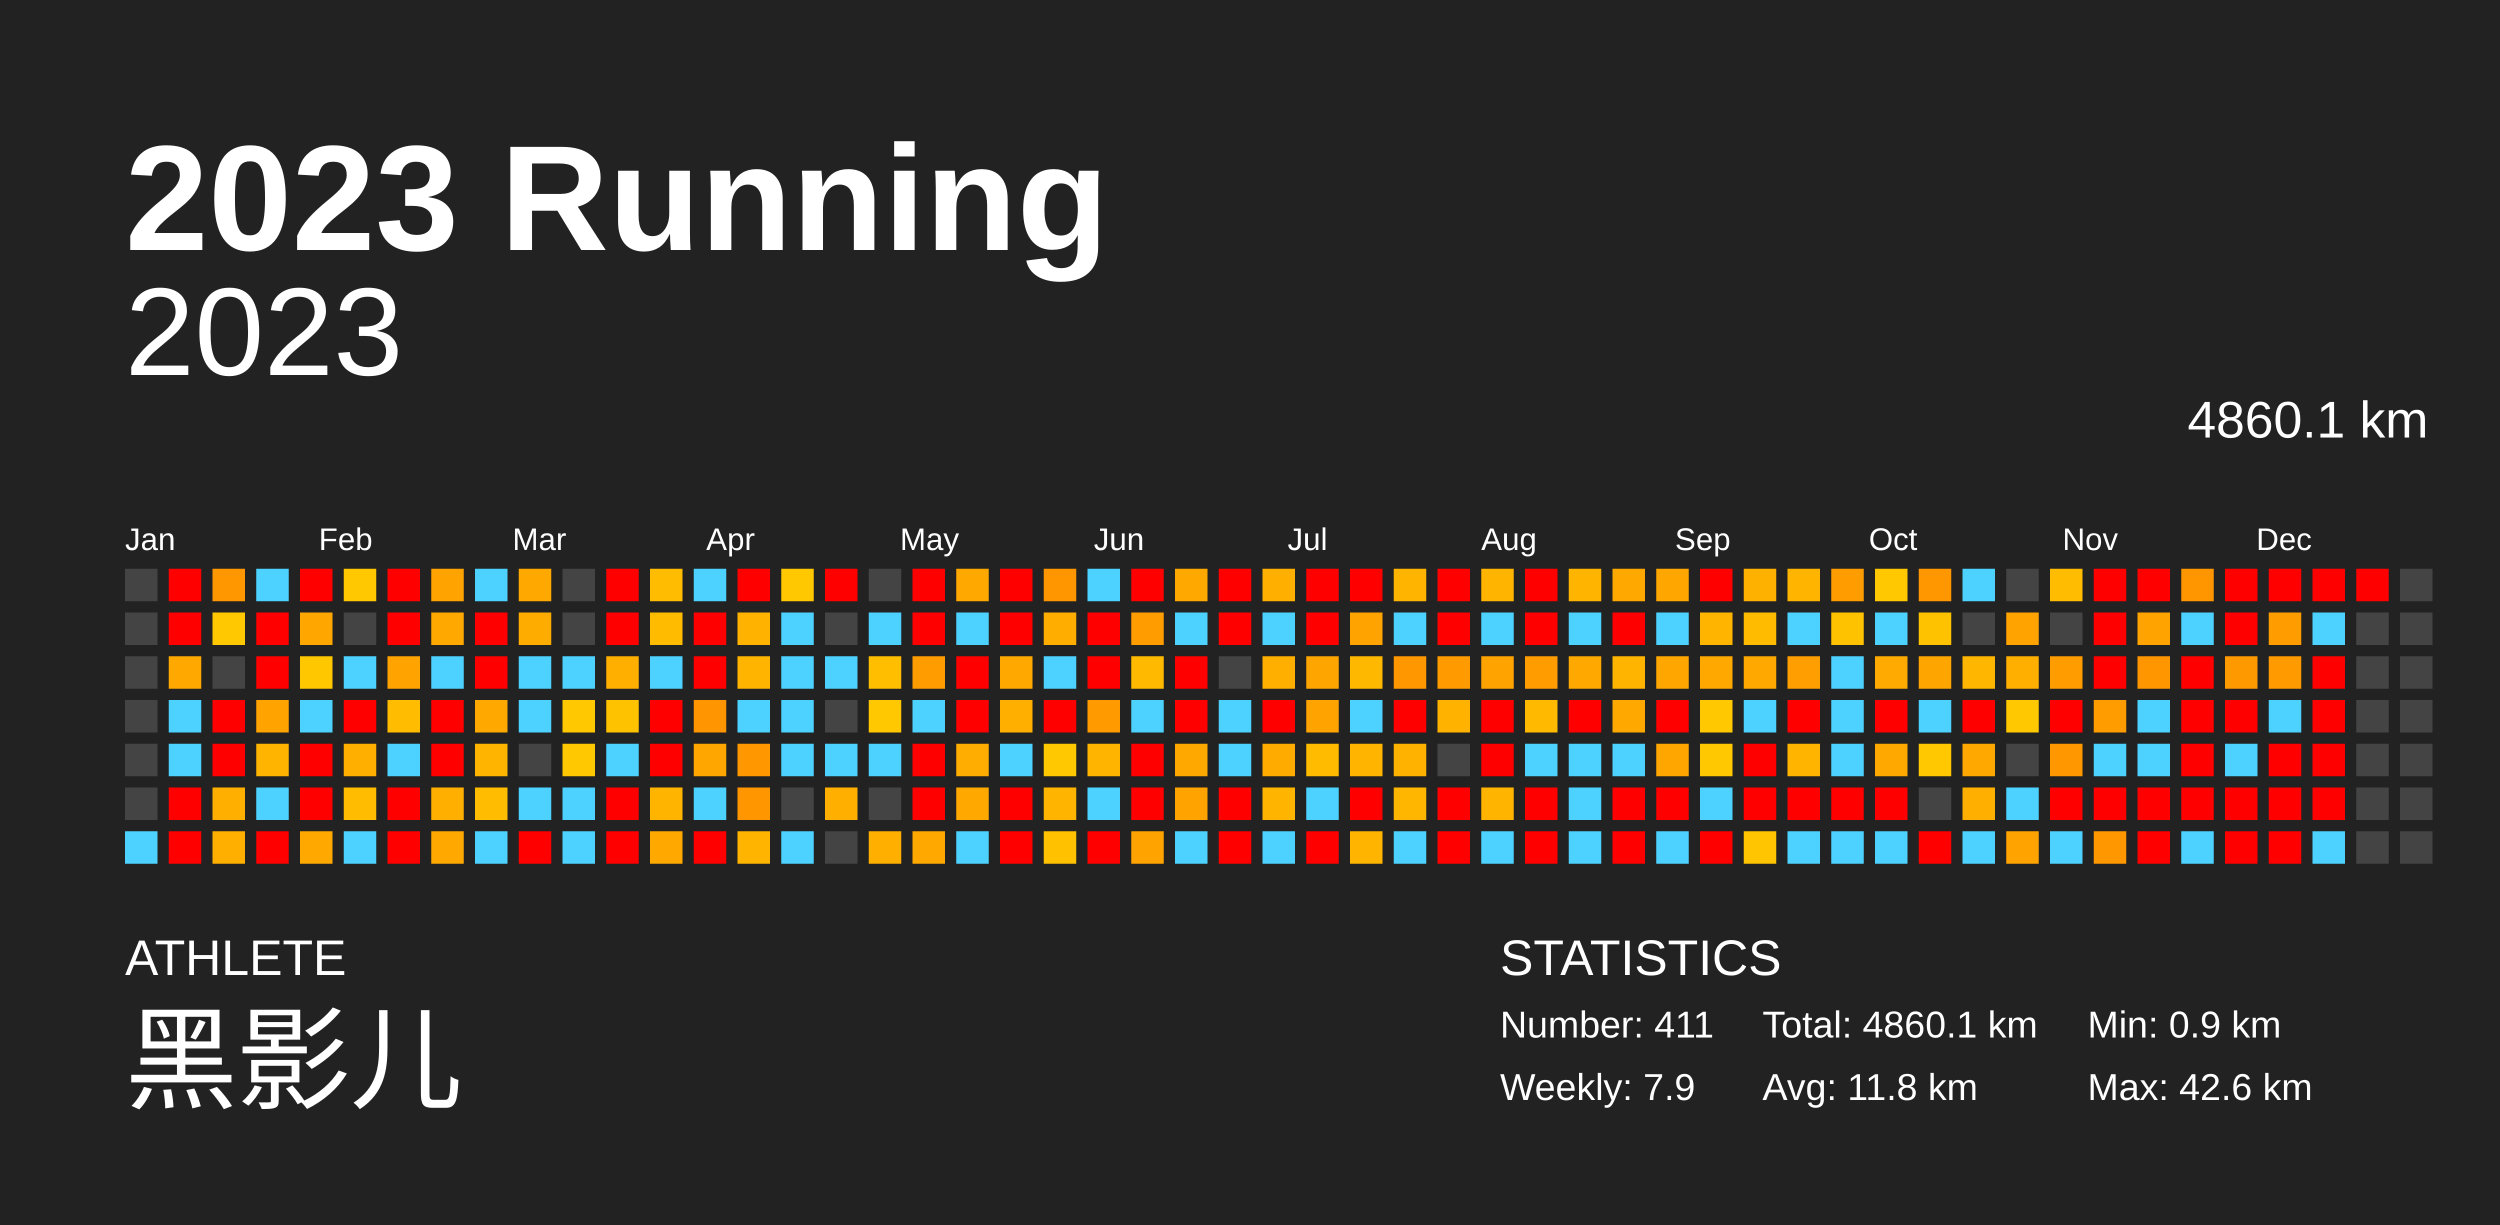
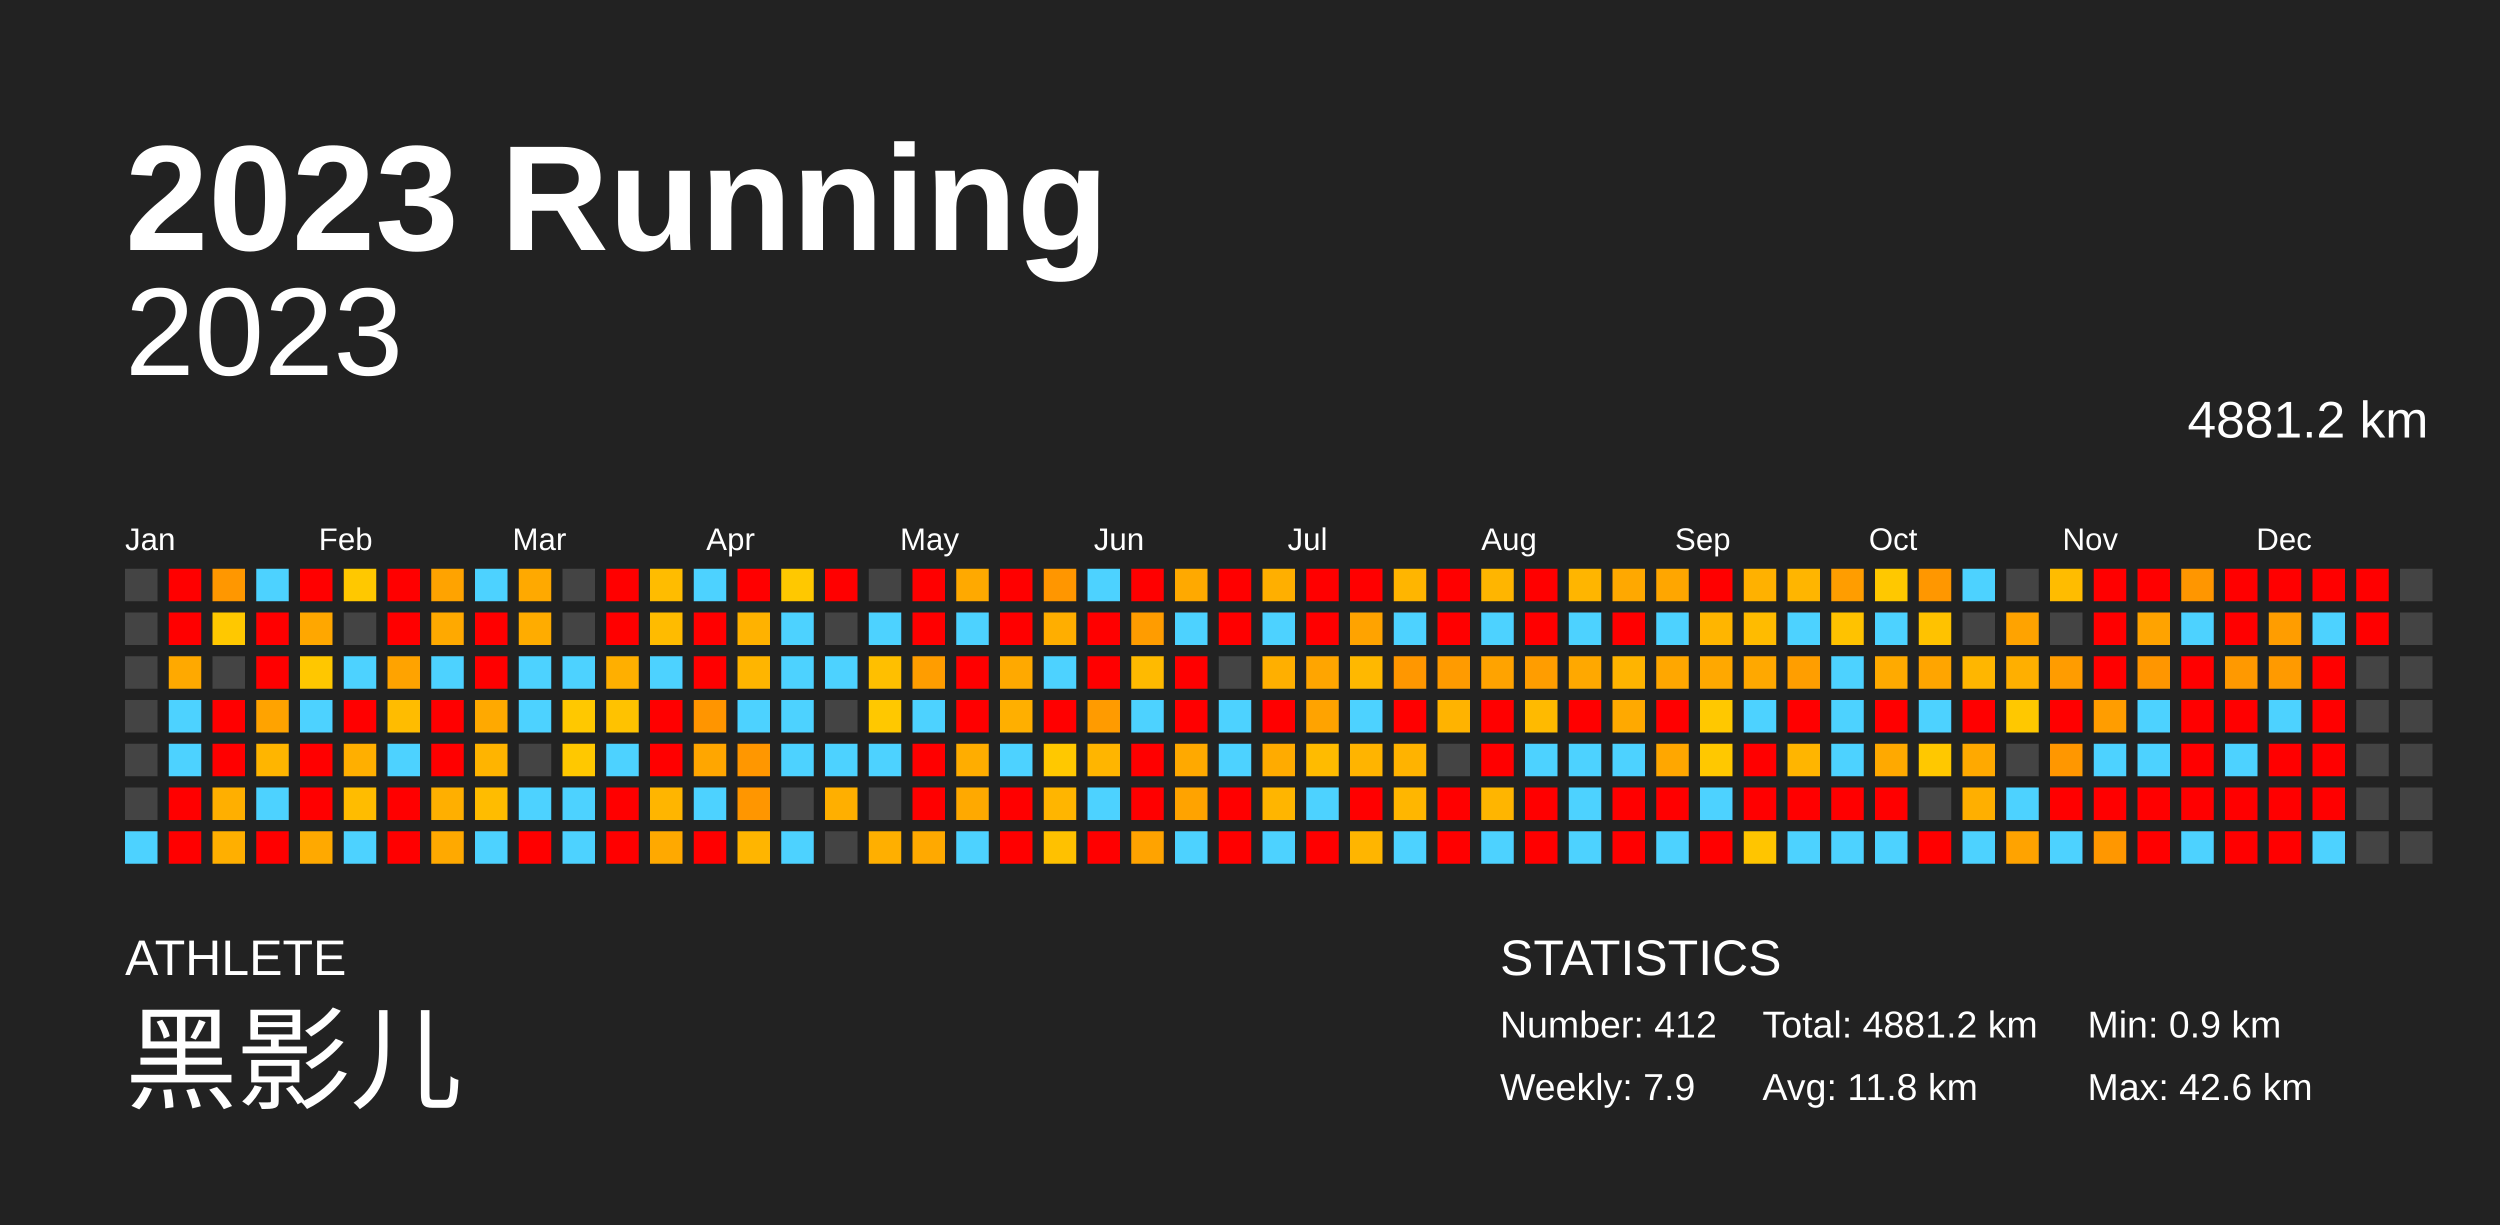
<svg xmlns="http://www.w3.org/2000/svg" baseProfile="full" height="98mm" version="1.1" viewBox="0,0,200,98" width="200mm">
  <defs />
  <rect fill="#222222" height="98" width="200" x="0" y="0" />
  <text fill="#FFFFFF" style="font-size:12px; font-family:Arial; font-weight:bold;" x="10" y="20">2023 Running</text>
  <text fill="#FFFFFF" style="font-size:4px; font-family:Arial" x="10" y="78">ATHLETE</text>
  <text fill="#FFFFFF" style="font-size:9px; font-family:Arial" x="10" y="88">黑影儿</text>
  <text fill="#FFFFFF" style="font-size:4px; font-family:Arial" x="120" y="78">STATISTICS</text>
-   <text fill="#FFFFFF" style="font-size:3px; font-family:Arial" x="120" y="83">Number: 411</text>
+   <text fill="#FFFFFF" style="font-size:3px; font-family:Arial" x="120" y="83">Number: 412</text>
  <text fill="#FFFFFF" style="font-size:3px; font-family:Arial" x="120" y="88">Weekly: 7.9</text>
-   <text fill="#FFFFFF" style="font-size:3px; font-family:Arial" x="141" y="83">Total: 4860.1 km</text>
+   <text fill="#FFFFFF" style="font-size:3px; font-family:Arial" x="141" y="83">Total: 4881.2 km</text>
  <text fill="#FFFFFF" style="font-size:3px; font-family:Arial" x="141" y="88">Avg: 11.8 km</text>
  <text fill="#FFFFFF" style="font-size:3px; font-family:Arial" x="167" y="83">Min: 0.9 km</text>
  <text fill="#FFFFFF" style="font-size:3px; font-family:Arial" x="167" y="88">Max: 42.6 km</text>
  <text alignment-baseline="hanging" fill="#FFFFFF" style="font-size:10.0px; font-family:Arial;" x="10" y="30">2023</text>
-   <text alignment-baseline="hanging" fill="#FFFFFF" style="font-size:4.125px; font-family:Arial;" x="175" y="35">4860.1 km</text>
+   <text alignment-baseline="hanging" fill="#FFFFFF" style="font-size:4.125px; font-family:Arial;" x="175" y="35">4881.2 km</text>
  <text fill="#FFFFFF" style="font-size:2.5px; font-family:Arial" x="10.0" y="44">Jan</text>
  <text fill="#FFFFFF" style="font-size:2.5px; font-family:Arial" x="25.5" y="44">Feb</text>
  <text fill="#FFFFFF" style="font-size:2.5px; font-family:Arial" x="41.0" y="44">Mar</text>
  <text fill="#FFFFFF" style="font-size:2.5px; font-family:Arial" x="56.5" y="44">Apr</text>
  <text fill="#FFFFFF" style="font-size:2.5px; font-family:Arial" x="72.0" y="44">May</text>
  <text fill="#FFFFFF" style="font-size:2.5px; font-family:Arial" x="87.5" y="44">Jun</text>
  <text fill="#FFFFFF" style="font-size:2.5px; font-family:Arial" x="103.0" y="44">Jul</text>
  <text fill="#FFFFFF" style="font-size:2.5px; font-family:Arial" x="118.5" y="44">Aug</text>
  <text fill="#FFFFFF" style="font-size:2.5px; font-family:Arial" x="134.0" y="44">Sep</text>
  <text fill="#FFFFFF" style="font-size:2.5px; font-family:Arial" x="149.5" y="44">Oct</text>
  <text fill="#FFFFFF" style="font-size:2.5px; font-family:Arial" x="165.0" y="44">Nov</text>
  <text fill="#FFFFFF" style="font-size:2.5px; font-family:Arial" x="180.5" y="44">Dec</text>
  <rect fill="#444444" height="2.6" width="2.6" x="10.0" y="45.5" />
  <rect fill="#444444" height="2.6" width="2.6" x="10.0" y="49.0" />
  <rect fill="#444444" height="2.6" width="2.6" x="10.0" y="52.5" />
  <rect fill="#444444" height="2.6" width="2.6" x="10.0" y="56.0" />
  <rect fill="#444444" height="2.6" width="2.6" x="10.0" y="59.5" />
  <rect fill="#444444" height="2.6" width="2.6" x="10.0" y="63.0" />
  <rect fill="#4dd2ff" height="2.6" width="2.6" x="10.0" y="66.5" />
  <rect fill="red" height="2.6" width="2.6" x="13.5" y="45.5" />
  <rect fill="red" height="2.6" width="2.6" x="13.5" y="49.0" />
  <rect fill="#ffa900" height="2.6" width="2.6" x="13.5" y="52.5" />
  <rect fill="#4dd2ff" height="2.6" width="2.6" x="13.5" y="56.0" />
  <rect fill="#4dd2ff" height="2.6" width="2.6" x="13.5" y="59.5" />
  <rect fill="red" height="2.6" width="2.6" x="13.5" y="63.0" />
  <rect fill="red" height="2.6" width="2.6" x="13.5" y="66.5" />
  <rect fill="#ff9700" height="2.6" width="2.6" x="17.0" y="45.5" />
  <rect fill="#ffc800" height="2.6" width="2.6" x="17.0" y="49.0" />
  <rect fill="#444444" height="2.6" width="2.6" x="17.0" y="52.5" />
  <rect fill="red" height="2.6" width="2.6" x="17.0" y="56.0" />
  <rect fill="red" height="2.6" width="2.6" x="17.0" y="59.5" />
  <rect fill="#ffaf00" height="2.6" width="2.6" x="17.0" y="63.0" />
  <rect fill="#ffaf00" height="2.6" width="2.6" x="17.0" y="66.5" />
  <rect fill="#4dd2ff" height="2.6" width="2.6" x="20.5" y="45.5" />
  <rect fill="red" height="2.6" width="2.6" x="20.5" y="49.0" />
  <rect fill="red" height="2.6" width="2.6" x="20.5" y="52.5" />
  <rect fill="#ffa300" height="2.6" width="2.6" x="20.5" y="56.0" />
  <rect fill="#ffb500" height="2.6" width="2.6" x="20.5" y="59.5" />
  <rect fill="#4dd2ff" height="2.6" width="2.6" x="20.5" y="63.0" />
  <rect fill="red" height="2.6" width="2.6" x="20.5" y="66.5" />
  <rect fill="red" height="2.6" width="2.6" x="24.0" y="45.5" />
  <rect fill="#ffa700" height="2.6" width="2.6" x="24.0" y="49.0" />
  <rect fill="#ffc700" height="2.6" width="2.6" x="24.0" y="52.5" />
  <rect fill="#4dd2ff" height="2.6" width="2.6" x="24.0" y="56.0" />
  <rect fill="red" height="2.6" width="2.6" x="24.0" y="59.5" />
  <rect fill="red" height="2.6" width="2.6" x="24.0" y="63.0" />
  <rect fill="#ffa900" height="2.6" width="2.6" x="24.0" y="66.5" />
  <rect fill="#ffc800" height="2.6" width="2.6" x="27.5" y="45.5" />
  <rect fill="#444444" height="2.6" width="2.6" x="27.5" y="49.0" />
  <rect fill="#4dd2ff" height="2.6" width="2.6" x="27.5" y="52.5" />
  <rect fill="red" height="2.6" width="2.6" x="27.5" y="56.0" />
  <rect fill="#ffaf00" height="2.6" width="2.6" x="27.5" y="59.5" />
  <rect fill="#ffbc00" height="2.6" width="2.6" x="27.5" y="63.0" />
  <rect fill="#4dd2ff" height="2.6" width="2.6" x="27.5" y="66.5" />
  <rect fill="red" height="2.6" width="2.6" x="31.0" y="45.5" />
  <rect fill="red" height="2.6" width="2.6" x="31.0" y="49.0" />
  <rect fill="#ffa300" height="2.6" width="2.6" x="31.0" y="52.5" />
  <rect fill="#ffbc00" height="2.6" width="2.6" x="31.0" y="56.0" />
  <rect fill="#4dd2ff" height="2.6" width="2.6" x="31.0" y="59.5" />
  <rect fill="red" height="2.6" width="2.6" x="31.0" y="63.0" />
  <rect fill="red" height="2.6" width="2.6" x="31.0" y="66.5" />
  <rect fill="#ffa300" height="2.6" width="2.6" x="34.5" y="45.5" />
  <rect fill="#ffa900" height="2.6" width="2.6" x="34.5" y="49.0" />
  <rect fill="#4dd2ff" height="2.6" width="2.6" x="34.5" y="52.5" />
  <rect fill="red" height="2.6" width="2.6" x="34.5" y="56.0" />
  <rect fill="red" height="2.6" width="2.6" x="34.5" y="59.5" />
  <rect fill="#ffaf00" height="2.6" width="2.6" x="34.5" y="63.0" />
  <rect fill="#ffa900" height="2.6" width="2.6" x="34.5" y="66.5" />
  <rect fill="#4dd2ff" height="2.6" width="2.6" x="38.0" y="45.5" />
  <rect fill="red" height="2.6" width="2.6" x="38.0" y="49.0" />
  <rect fill="red" height="2.6" width="2.6" x="38.0" y="52.5" />
  <rect fill="#ffa900" height="2.6" width="2.6" x="38.0" y="56.0" />
  <rect fill="#ffb400" height="2.6" width="2.6" x="38.0" y="59.5" />
  <rect fill="#ffbc00" height="2.6" width="2.6" x="38.0" y="63.0" />
  <rect fill="#4dd2ff" height="2.6" width="2.6" x="38.0" y="66.5" />
  <rect fill="#ffa900" height="2.6" width="2.6" x="41.5" y="45.5" />
  <rect fill="#ffac00" height="2.6" width="2.6" x="41.5" y="49.0" />
  <rect fill="#4dd2ff" height="2.6" width="2.6" x="41.5" y="52.5" />
  <rect fill="#4dd2ff" height="2.6" width="2.6" x="41.5" y="56.0" />
  <rect fill="#444444" height="2.6" width="2.6" x="41.5" y="59.5" />
  <rect fill="#4dd2ff" height="2.6" width="2.6" x="41.5" y="63.0" />
  <rect fill="red" height="2.6" width="2.6" x="41.5" y="66.5" />
  <rect fill="#444444" height="2.6" width="2.6" x="45.0" y="45.5" />
  <rect fill="#444444" height="2.6" width="2.6" x="45.0" y="49.0" />
  <rect fill="#4dd2ff" height="2.6" width="2.6" x="45.0" y="52.5" />
  <rect fill="#ffc800" height="2.6" width="2.6" x="45.0" y="56.0" />
  <rect fill="#ffc800" height="2.6" width="2.6" x="45.0" y="59.5" />
  <rect fill="#4dd2ff" height="2.6" width="2.6" x="45.0" y="63.0" />
  <rect fill="#4dd2ff" height="2.6" width="2.6" x="45.0" y="66.5" />
  <rect fill="red" height="2.6" width="2.6" x="48.5" y="45.5" />
  <rect fill="red" height="2.6" width="2.6" x="48.5" y="49.0" />
  <rect fill="#ffaf00" height="2.6" width="2.6" x="48.5" y="52.5" />
  <rect fill="#ffc200" height="2.6" width="2.6" x="48.5" y="56.0" />
  <rect fill="#4dd2ff" height="2.6" width="2.6" x="48.5" y="59.5" />
  <rect fill="red" height="2.6" width="2.6" x="48.5" y="63.0" />
  <rect fill="red" height="2.6" width="2.6" x="48.5" y="66.5" />
  <rect fill="#ffbc00" height="2.6" width="2.6" x="52.0" y="45.5" />
  <rect fill="#ffbb00" height="2.6" width="2.6" x="52.0" y="49.0" />
  <rect fill="#4dd2ff" height="2.6" width="2.6" x="52.0" y="52.5" />
  <rect fill="red" height="2.6" width="2.6" x="52.0" y="56.0" />
  <rect fill="red" height="2.6" width="2.6" x="52.0" y="59.5" />
  <rect fill="#ffb500" height="2.6" width="2.6" x="52.0" y="63.0" />
  <rect fill="#ffa900" height="2.6" width="2.6" x="52.0" y="66.5" />
  <rect fill="#4dd2ff" height="2.6" width="2.6" x="55.5" y="45.5" />
  <rect fill="red" height="2.6" width="2.6" x="55.5" y="49.0" />
  <rect fill="red" height="2.6" width="2.6" x="55.5" y="52.5" />
  <rect fill="#ff9500" height="2.6" width="2.6" x="55.5" y="56.0" />
  <rect fill="#ffa600" height="2.6" width="2.6" x="55.5" y="59.5" />
  <rect fill="#4dd2ff" height="2.6" width="2.6" x="55.5" y="63.0" />
  <rect fill="red" height="2.6" width="2.6" x="55.5" y="66.5" />
  <rect fill="red" height="2.6" width="2.6" x="59.0" y="45.5" />
  <rect fill="#ffb200" height="2.6" width="2.6" x="59.0" y="49.0" />
  <rect fill="#ffb500" height="2.6" width="2.6" x="59.0" y="52.5" />
  <rect fill="#4dd2ff" height="2.6" width="2.6" x="59.0" y="56.0" />
  <rect fill="#ff9700" height="2.6" width="2.6" x="59.0" y="59.5" />
  <rect fill="#ff9600" height="2.6" width="2.6" x="59.0" y="63.0" />
  <rect fill="#ffb500" height="2.6" width="2.6" x="59.0" y="66.5" />
  <rect fill="#ffc800" height="2.6" width="2.6" x="62.5" y="45.5" />
  <rect fill="#4dd2ff" height="2.6" width="2.6" x="62.5" y="49.0" />
  <rect fill="#4dd2ff" height="2.6" width="2.6" x="62.5" y="52.5" />
  <rect fill="#4dd2ff" height="2.6" width="2.6" x="62.5" y="56.0" />
  <rect fill="#4dd2ff" height="2.6" width="2.6" x="62.5" y="59.5" />
  <rect fill="#444444" height="2.6" width="2.6" x="62.5" y="63.0" />
  <rect fill="#4dd2ff" height="2.6" width="2.6" x="62.5" y="66.5" />
  <rect fill="red" height="2.6" width="2.6" x="66.0" y="45.5" />
  <rect fill="#444444" height="2.6" width="2.6" x="66.0" y="49.0" />
  <rect fill="#4dd2ff" height="2.6" width="2.6" x="66.0" y="52.5" />
  <rect fill="#444444" height="2.6" width="2.6" x="66.0" y="56.0" />
  <rect fill="#4dd2ff" height="2.6" width="2.6" x="66.0" y="59.5" />
  <rect fill="#ffaf00" height="2.6" width="2.6" x="66.0" y="63.0" />
  <rect fill="#444444" height="2.6" width="2.6" x="66.0" y="66.5" />
  <rect fill="#444444" height="2.6" width="2.6" x="69.5" y="45.5" />
  <rect fill="#4dd2ff" height="2.6" width="2.6" x="69.5" y="49.0" />
  <rect fill="#ffbf00" height="2.6" width="2.6" x="69.5" y="52.5" />
  <rect fill="#ffc800" height="2.6" width="2.6" x="69.5" y="56.0" />
  <rect fill="#4dd2ff" height="2.6" width="2.6" x="69.5" y="59.5" />
  <rect fill="#444444" height="2.6" width="2.6" x="69.5" y="63.0" />
  <rect fill="#ffaf00" height="2.6" width="2.6" x="69.5" y="66.5" />
  <rect fill="red" height="2.6" width="2.6" x="73.0" y="45.5" />
  <rect fill="red" height="2.6" width="2.6" x="73.0" y="49.0" />
  <rect fill="#ff9d00" height="2.6" width="2.6" x="73.0" y="52.5" />
  <rect fill="#4dd2ff" height="2.6" width="2.6" x="73.0" y="56.0" />
  <rect fill="red" height="2.6" width="2.6" x="73.0" y="59.5" />
  <rect fill="red" height="2.6" width="2.6" x="73.0" y="63.0" />
  <rect fill="#ffa900" height="2.6" width="2.6" x="73.0" y="66.5" />
  <rect fill="#ffa900" height="2.6" width="2.6" x="76.5" y="45.5" />
  <rect fill="#4dd2ff" height="2.6" width="2.6" x="76.5" y="49.0" />
  <rect fill="red" height="2.6" width="2.6" x="76.5" y="52.5" />
  <rect fill="red" height="2.6" width="2.6" x="76.5" y="56.0" />
  <rect fill="#ffad00" height="2.6" width="2.6" x="76.5" y="59.5" />
  <rect fill="#ffa900" height="2.6" width="2.6" x="76.5" y="63.0" />
  <rect fill="#4dd2ff" height="2.6" width="2.6" x="76.5" y="66.5" />
  <rect fill="red" height="2.6" width="2.6" x="80.0" y="45.5" />
  <rect fill="red" height="2.6" width="2.6" x="80.0" y="49.0" />
  <rect fill="#ffa900" height="2.6" width="2.6" x="80.0" y="52.5" />
  <rect fill="#ffaf00" height="2.6" width="2.6" x="80.0" y="56.0" />
  <rect fill="#4dd2ff" height="2.6" width="2.6" x="80.0" y="59.5" />
  <rect fill="red" height="2.6" width="2.6" x="80.0" y="63.0" />
  <rect fill="red" height="2.6" width="2.6" x="80.0" y="66.5" />
  <rect fill="#ff9600" height="2.6" width="2.6" x="83.5" y="45.5" />
  <rect fill="#ffae00" height="2.6" width="2.6" x="83.5" y="49.0" />
  <rect fill="#4dd2ff" height="2.6" width="2.6" x="83.5" y="52.5" />
  <rect fill="red" height="2.6" width="2.6" x="83.5" y="56.0" />
  <rect fill="#ffc800" height="2.6" width="2.6" x="83.5" y="59.5" />
  <rect fill="#ffb500" height="2.6" width="2.6" x="83.5" y="63.0" />
  <rect fill="#ffc100" height="2.6" width="2.6" x="83.5" y="66.5" />
  <rect fill="#4dd2ff" height="2.6" width="2.6" x="87.0" y="45.5" />
  <rect fill="red" height="2.6" width="2.6" x="87.0" y="49.0" />
  <rect fill="red" height="2.6" width="2.6" x="87.0" y="52.5" />
  <rect fill="#ff9b00" height="2.6" width="2.6" x="87.0" y="56.0" />
  <rect fill="#ffb500" height="2.6" width="2.6" x="87.0" y="59.5" />
  <rect fill="#4dd2ff" height="2.6" width="2.6" x="87.0" y="63.0" />
  <rect fill="red" height="2.6" width="2.6" x="87.0" y="66.5" />
  <rect fill="red" height="2.6" width="2.6" x="90.5" y="45.5" />
  <rect fill="#ff9c00" height="2.6" width="2.6" x="90.5" y="49.0" />
  <rect fill="#ffba00" height="2.6" width="2.6" x="90.5" y="52.5" />
  <rect fill="#4dd2ff" height="2.6" width="2.6" x="90.5" y="56.0" />
  <rect fill="red" height="2.6" width="2.6" x="90.5" y="59.5" />
  <rect fill="red" height="2.6" width="2.6" x="90.5" y="63.0" />
  <rect fill="#ffa300" height="2.6" width="2.6" x="90.5" y="66.5" />
  <rect fill="#ffa900" height="2.6" width="2.6" x="94.0" y="45.5" />
  <rect fill="#4dd2ff" height="2.6" width="2.6" x="94.0" y="49.0" />
  <rect fill="red" height="2.6" width="2.6" x="94.0" y="52.5" />
  <rect fill="red" height="2.6" width="2.6" x="94.0" y="56.0" />
  <rect fill="#ffa900" height="2.6" width="2.6" x="94.0" y="59.5" />
  <rect fill="#ffa300" height="2.6" width="2.6" x="94.0" y="63.0" />
  <rect fill="#4dd2ff" height="2.6" width="2.6" x="94.0" y="66.5" />
  <rect fill="red" height="2.6" width="2.6" x="97.5" y="45.5" />
  <rect fill="red" height="2.6" width="2.6" x="97.5" y="49.0" />
  <rect fill="#444444" height="2.6" width="2.6" x="97.5" y="52.5" />
  <rect fill="#4dd2ff" height="2.6" width="2.6" x="97.5" y="56.0" />
  <rect fill="#4dd2ff" height="2.6" width="2.6" x="97.5" y="59.5" />
  <rect fill="red" height="2.6" width="2.6" x="97.5" y="63.0" />
  <rect fill="red" height="2.6" width="2.6" x="97.5" y="66.5" />
  <rect fill="#ffaf00" height="2.6" width="2.6" x="101.0" y="45.5" />
  <rect fill="#4dd2ff" height="2.6" width="2.6" x="101.0" y="49.0" />
  <rect fill="#ffaf00" height="2.6" width="2.6" x="101.0" y="52.5" />
  <rect fill="red" height="2.6" width="2.6" x="101.0" y="56.0" />
  <rect fill="#ffab00" height="2.6" width="2.6" x="101.0" y="59.5" />
  <rect fill="#ffb500" height="2.6" width="2.6" x="101.0" y="63.0" />
  <rect fill="#4dd2ff" height="2.6" width="2.6" x="101.0" y="66.5" />
  <rect fill="red" height="2.6" width="2.6" x="104.5" y="45.5" />
  <rect fill="red" height="2.6" width="2.6" x="104.5" y="49.0" />
  <rect fill="#ffa500" height="2.6" width="2.6" x="104.5" y="52.5" />
  <rect fill="#ffa300" height="2.6" width="2.6" x="104.5" y="56.0" />
  <rect fill="#ffbb00" height="2.6" width="2.6" x="104.5" y="59.5" />
  <rect fill="#4dd2ff" height="2.6" width="2.6" x="104.5" y="63.0" />
  <rect fill="red" height="2.6" width="2.6" x="104.5" y="66.5" />
  <rect fill="red" height="2.6" width="2.6" x="108.0" y="45.5" />
  <rect fill="#ffa300" height="2.6" width="2.6" x="108.0" y="49.0" />
  <rect fill="#ffb800" height="2.6" width="2.6" x="108.0" y="52.5" />
  <rect fill="#4dd2ff" height="2.6" width="2.6" x="108.0" y="56.0" />
  <rect fill="#ffb400" height="2.6" width="2.6" x="108.0" y="59.5" />
  <rect fill="red" height="2.6" width="2.6" x="108.0" y="63.0" />
  <rect fill="#ffb500" height="2.6" width="2.6" x="108.0" y="66.5" />
  <rect fill="#ffb500" height="2.6" width="2.6" x="111.5" y="45.5" />
  <rect fill="#4dd2ff" height="2.6" width="2.6" x="111.5" y="49.0" />
  <rect fill="#ff9700" height="2.6" width="2.6" x="111.5" y="52.5" />
  <rect fill="red" height="2.6" width="2.6" x="111.5" y="56.0" />
  <rect fill="#ffb300" height="2.6" width="2.6" x="111.5" y="59.5" />
  <rect fill="#ffb600" height="2.6" width="2.6" x="111.5" y="63.0" />
  <rect fill="#4dd2ff" height="2.6" width="2.6" x="111.5" y="66.5" />
  <rect fill="red" height="2.6" width="2.6" x="115.0" y="45.5" />
  <rect fill="red" height="2.6" width="2.6" x="115.0" y="49.0" />
  <rect fill="#ff9b00" height="2.6" width="2.6" x="115.0" y="52.5" />
  <rect fill="#ffb300" height="2.6" width="2.6" x="115.0" y="56.0" />
  <rect fill="#444444" height="2.6" width="2.6" x="115.0" y="59.5" />
  <rect fill="red" height="2.6" width="2.6" x="115.0" y="63.0" />
  <rect fill="red" height="2.6" width="2.6" x="115.0" y="66.5" />
  <rect fill="#ffb500" height="2.6" width="2.6" x="118.5" y="45.5" />
  <rect fill="#4dd2ff" height="2.6" width="2.6" x="118.5" y="49.0" />
  <rect fill="#ffa300" height="2.6" width="2.6" x="118.5" y="52.5" />
  <rect fill="red" height="2.6" width="2.6" x="118.5" y="56.0" />
  <rect fill="red" height="2.6" width="2.6" x="118.5" y="59.5" />
  <rect fill="#ffb500" height="2.6" width="2.6" x="118.5" y="63.0" />
  <rect fill="#4dd2ff" height="2.6" width="2.6" x="118.5" y="66.5" />
  <rect fill="red" height="2.6" width="2.6" x="122.0" y="45.5" />
  <rect fill="red" height="2.6" width="2.6" x="122.0" y="49.0" />
  <rect fill="#ff9d00" height="2.6" width="2.6" x="122.0" y="52.5" />
  <rect fill="#ffba00" height="2.6" width="2.6" x="122.0" y="56.0" />
  <rect fill="#4dd2ff" height="2.6" width="2.6" x="122.0" y="59.5" />
  <rect fill="red" height="2.6" width="2.6" x="122.0" y="63.0" />
  <rect fill="red" height="2.6" width="2.6" x="122.0" y="66.5" />
  <rect fill="#ffb500" height="2.6" width="2.6" x="125.5" y="45.5" />
  <rect fill="#4dd2ff" height="2.6" width="2.6" x="125.5" y="49.0" />
  <rect fill="#ffa800" height="2.6" width="2.6" x="125.5" y="52.5" />
  <rect fill="red" height="2.6" width="2.6" x="125.5" y="56.0" />
  <rect fill="#4dd2ff" height="2.6" width="2.6" x="125.5" y="59.5" />
  <rect fill="#4dd2ff" height="2.6" width="2.6" x="125.5" y="63.0" />
  <rect fill="#4dd2ff" height="2.6" width="2.6" x="125.5" y="66.5" />
  <rect fill="#ffa800" height="2.6" width="2.6" x="129.0" y="45.5" />
  <rect fill="red" height="2.6" width="2.6" x="129.0" y="49.0" />
  <rect fill="#ffb400" height="2.6" width="2.6" x="129.0" y="52.5" />
  <rect fill="#ffa900" height="2.6" width="2.6" x="129.0" y="56.0" />
  <rect fill="#4dd2ff" height="2.6" width="2.6" x="129.0" y="59.5" />
  <rect fill="red" height="2.6" width="2.6" x="129.0" y="63.0" />
  <rect fill="red" height="2.6" width="2.6" x="129.0" y="66.5" />
  <rect fill="#ffa600" height="2.6" width="2.6" x="132.5" y="45.5" />
  <rect fill="#4dd2ff" height="2.6" width="2.6" x="132.5" y="49.0" />
  <rect fill="#ffa700" height="2.6" width="2.6" x="132.5" y="52.5" />
  <rect fill="red" height="2.6" width="2.6" x="132.5" y="56.0" />
  <rect fill="#ffa700" height="2.6" width="2.6" x="132.5" y="59.5" />
  <rect fill="red" height="2.6" width="2.6" x="132.5" y="63.0" />
  <rect fill="#4dd2ff" height="2.6" width="2.6" x="132.5" y="66.5" />
  <rect fill="red" height="2.6" width="2.6" x="136.0" y="45.5" />
  <rect fill="#ffb500" height="2.6" width="2.6" x="136.0" y="49.0" />
  <rect fill="#ffa800" height="2.6" width="2.6" x="136.0" y="52.5" />
  <rect fill="#ffc800" height="2.6" width="2.6" x="136.0" y="56.0" />
  <rect fill="#ffc800" height="2.6" width="2.6" x="136.0" y="59.5" />
  <rect fill="#4dd2ff" height="2.6" width="2.6" x="136.0" y="63.0" />
  <rect fill="red" height="2.6" width="2.6" x="136.0" y="66.5" />
  <rect fill="#ffb100" height="2.6" width="2.6" x="139.5" y="45.5" />
  <rect fill="#ffbb00" height="2.6" width="2.6" x="139.5" y="49.0" />
  <rect fill="#ffa800" height="2.6" width="2.6" x="139.5" y="52.5" />
  <rect fill="#4dd2ff" height="2.6" width="2.6" x="139.5" y="56.0" />
  <rect fill="red" height="2.6" width="2.6" x="139.5" y="59.5" />
  <rect fill="red" height="2.6" width="2.6" x="139.5" y="63.0" />
  <rect fill="#ffc500" height="2.6" width="2.6" x="139.5" y="66.5" />
  <rect fill="#ffb500" height="2.6" width="2.6" x="143.0" y="45.5" />
  <rect fill="#4dd2ff" height="2.6" width="2.6" x="143.0" y="49.0" />
  <rect fill="#ff9e00" height="2.6" width="2.6" x="143.0" y="52.5" />
  <rect fill="red" height="2.6" width="2.6" x="143.0" y="56.0" />
  <rect fill="#ffb500" height="2.6" width="2.6" x="143.0" y="59.5" />
  <rect fill="red" height="2.6" width="2.6" x="143.0" y="63.0" />
  <rect fill="#4dd2ff" height="2.6" width="2.6" x="143.0" y="66.5" />
  <rect fill="#ff9d00" height="2.6" width="2.6" x="146.5" y="45.5" />
  <rect fill="#ffc200" height="2.6" width="2.6" x="146.5" y="49.0" />
  <rect fill="#4dd2ff" height="2.6" width="2.6" x="146.5" y="52.5" />
  <rect fill="#4dd2ff" height="2.6" width="2.6" x="146.5" y="56.0" />
  <rect fill="#4dd2ff" height="2.6" width="2.6" x="146.5" y="59.5" />
  <rect fill="red" height="2.6" width="2.6" x="146.5" y="63.0" />
  <rect fill="#4dd2ff" height="2.6" width="2.6" x="146.5" y="66.5" />
  <rect fill="#ffc800" height="2.6" width="2.6" x="150.0" y="45.5" />
  <rect fill="#4dd2ff" height="2.6" width="2.6" x="150.0" y="49.0" />
  <rect fill="#ffaa00" height="2.6" width="2.6" x="150.0" y="52.5" />
  <rect fill="red" height="2.6" width="2.6" x="150.0" y="56.0" />
  <rect fill="#ffa900" height="2.6" width="2.6" x="150.0" y="59.5" />
  <rect fill="red" height="2.6" width="2.6" x="150.0" y="63.0" />
  <rect fill="#4dd2ff" height="2.6" width="2.6" x="150.0" y="66.5" />
  <rect fill="#ff9700" height="2.6" width="2.6" x="153.5" y="45.5" />
  <rect fill="#ffc200" height="2.6" width="2.6" x="153.5" y="49.0" />
  <rect fill="#ffa500" height="2.6" width="2.6" x="153.5" y="52.5" />
  <rect fill="#4dd2ff" height="2.6" width="2.6" x="153.5" y="56.0" />
  <rect fill="#ffc800" height="2.6" width="2.6" x="153.5" y="59.5" />
  <rect fill="#444444" height="2.6" width="2.6" x="153.5" y="63.0" />
  <rect fill="red" height="2.6" width="2.6" x="153.5" y="66.5" />
  <rect fill="#4dd2ff" height="2.6" width="2.6" x="157.0" y="45.5" />
  <rect fill="#444444" height="2.6" width="2.6" x="157.0" y="49.0" />
  <rect fill="#ffb600" height="2.6" width="2.6" x="157.0" y="52.5" />
  <rect fill="red" height="2.6" width="2.6" x="157.0" y="56.0" />
  <rect fill="#ffa900" height="2.6" width="2.6" x="157.0" y="59.5" />
  <rect fill="#ffaf00" height="2.6" width="2.6" x="157.0" y="63.0" />
  <rect fill="#4dd2ff" height="2.6" width="2.6" x="157.0" y="66.5" />
  <rect fill="#444444" height="2.6" width="2.6" x="160.5" y="45.5" />
  <rect fill="#ffa300" height="2.6" width="2.6" x="160.5" y="49.0" />
  <rect fill="#ffaf00" height="2.6" width="2.6" x="160.5" y="52.5" />
  <rect fill="#ffc800" height="2.6" width="2.6" x="160.5" y="56.0" />
  <rect fill="#444444" height="2.6" width="2.6" x="160.5" y="59.5" />
  <rect fill="#4dd2ff" height="2.6" width="2.6" x="160.5" y="63.0" />
  <rect fill="#ffa300" height="2.6" width="2.6" x="160.5" y="66.5" />
  <rect fill="#ffbc00" height="2.6" width="2.6" x="164.0" y="45.5" />
  <rect fill="#444444" height="2.6" width="2.6" x="164.0" y="49.0" />
  <rect fill="#ff9c00" height="2.6" width="2.6" x="164.0" y="52.5" />
  <rect fill="red" height="2.6" width="2.6" x="164.0" y="56.0" />
  <rect fill="#ff9700" height="2.6" width="2.6" x="164.0" y="59.5" />
  <rect fill="red" height="2.6" width="2.6" x="164.0" y="63.0" />
  <rect fill="#4dd2ff" height="2.6" width="2.6" x="164.0" y="66.5" />
  <rect fill="red" height="2.6" width="2.6" x="167.5" y="45.5" />
  <rect fill="red" height="2.6" width="2.6" x="167.5" y="49.0" />
  <rect fill="red" height="2.6" width="2.6" x="167.5" y="52.5" />
  <rect fill="#ff9d00" height="2.6" width="2.6" x="167.5" y="56.0" />
  <rect fill="#4dd2ff" height="2.6" width="2.6" x="167.5" y="59.5" />
  <rect fill="red" height="2.6" width="2.6" x="167.5" y="63.0" />
  <rect fill="#ff9700" height="2.6" width="2.6" x="167.5" y="66.5" />
  <rect fill="red" height="2.6" width="2.6" x="171.0" y="45.5" />
  <rect fill="#ffa300" height="2.6" width="2.6" x="171.0" y="49.0" />
  <rect fill="#ff9600" height="2.6" width="2.6" x="171.0" y="52.5" />
  <rect fill="#4dd2ff" height="2.6" width="2.6" x="171.0" y="56.0" />
  <rect fill="#4dd2ff" height="2.6" width="2.6" x="171.0" y="59.5" />
  <rect fill="red" height="2.6" width="2.6" x="171.0" y="63.0" />
  <rect fill="red" height="2.6" width="2.6" x="171.0" y="66.5" />
  <rect fill="#ff9600" height="2.6" width="2.6" x="174.5" y="45.5" />
  <rect fill="#4dd2ff" height="2.6" width="2.6" x="174.5" y="49.0" />
  <rect fill="red" height="2.6" width="2.6" x="174.5" y="52.5" />
  <rect fill="red" height="2.6" width="2.6" x="174.5" y="56.0" />
  <rect fill="red" height="2.6" width="2.6" x="174.5" y="59.5" />
  <rect fill="red" height="2.6" width="2.6" x="174.5" y="63.0" />
  <rect fill="#4dd2ff" height="2.6" width="2.6" x="174.5" y="66.5" />
  <rect fill="red" height="2.6" width="2.6" x="178.0" y="45.5" />
  <rect fill="red" height="2.6" width="2.6" x="178.0" y="49.0" />
  <rect fill="#ff9900" height="2.6" width="2.6" x="178.0" y="52.5" />
  <rect fill="red" height="2.6" width="2.6" x="178.0" y="56.0" />
  <rect fill="#4dd2ff" height="2.6" width="2.6" x="178.0" y="59.5" />
  <rect fill="red" height="2.6" width="2.6" x="178.0" y="63.0" />
  <rect fill="red" height="2.6" width="2.6" x="178.0" y="66.5" />
  <rect fill="red" height="2.6" width="2.6" x="181.5" y="45.5" />
  <rect fill="#ff9d00" height="2.6" width="2.6" x="181.5" y="49.0" />
  <rect fill="#ff9a00" height="2.6" width="2.6" x="181.5" y="52.5" />
  <rect fill="#4dd2ff" height="2.6" width="2.6" x="181.5" y="56.0" />
  <rect fill="red" height="2.6" width="2.6" x="181.5" y="59.5" />
  <rect fill="red" height="2.6" width="2.6" x="181.5" y="63.0" />
  <rect fill="red" height="2.6" width="2.6" x="181.5" y="66.5" />
  <rect fill="red" height="2.6" width="2.6" x="185.0" y="45.5" />
  <rect fill="#4dd2ff" height="2.6" width="2.6" x="185.0" y="49.0" />
  <rect fill="red" height="2.6" width="2.6" x="185.0" y="52.5" />
  <rect fill="red" height="2.6" width="2.6" x="185.0" y="56.0" />
  <rect fill="red" height="2.6" width="2.6" x="185.0" y="59.5" />
  <rect fill="red" height="2.6" width="2.6" x="185.0" y="63.0" />
  <rect fill="#4dd2ff" height="2.6" width="2.6" x="185.0" y="66.5" />
  <rect fill="red" height="2.6" width="2.6" x="188.5" y="45.5" />
-   <rect fill="#444444" height="2.6" width="2.6" x="188.5" y="49.0" />
+   <rect fill="red" height="2.6" width="2.6" x="188.5" y="49.0" />
  <rect fill="#444444" height="2.6" width="2.6" x="188.5" y="52.5" />
  <rect fill="#444444" height="2.6" width="2.6" x="188.5" y="56.0" />
  <rect fill="#444444" height="2.6" width="2.6" x="188.5" y="59.5" />
  <rect fill="#444444" height="2.6" width="2.6" x="188.5" y="63.0" />
  <rect fill="#444444" height="2.6" width="2.6" x="188.5" y="66.5" />
  <rect fill="#444444" height="2.6" width="2.6" x="192.0" y="45.5" />
  <rect fill="#444444" height="2.6" width="2.6" x="192.0" y="49.0" />
  <rect fill="#444444" height="2.6" width="2.6" x="192.0" y="52.5" />
  <rect fill="#444444" height="2.6" width="2.6" x="192.0" y="56.0" />
  <rect fill="#444444" height="2.6" width="2.6" x="192.0" y="59.5" />
  <rect fill="#444444" height="2.6" width="2.6" x="192.0" y="63.0" />
  <rect fill="#444444" height="2.6" width="2.6" x="192.0" y="66.5" />
</svg>
